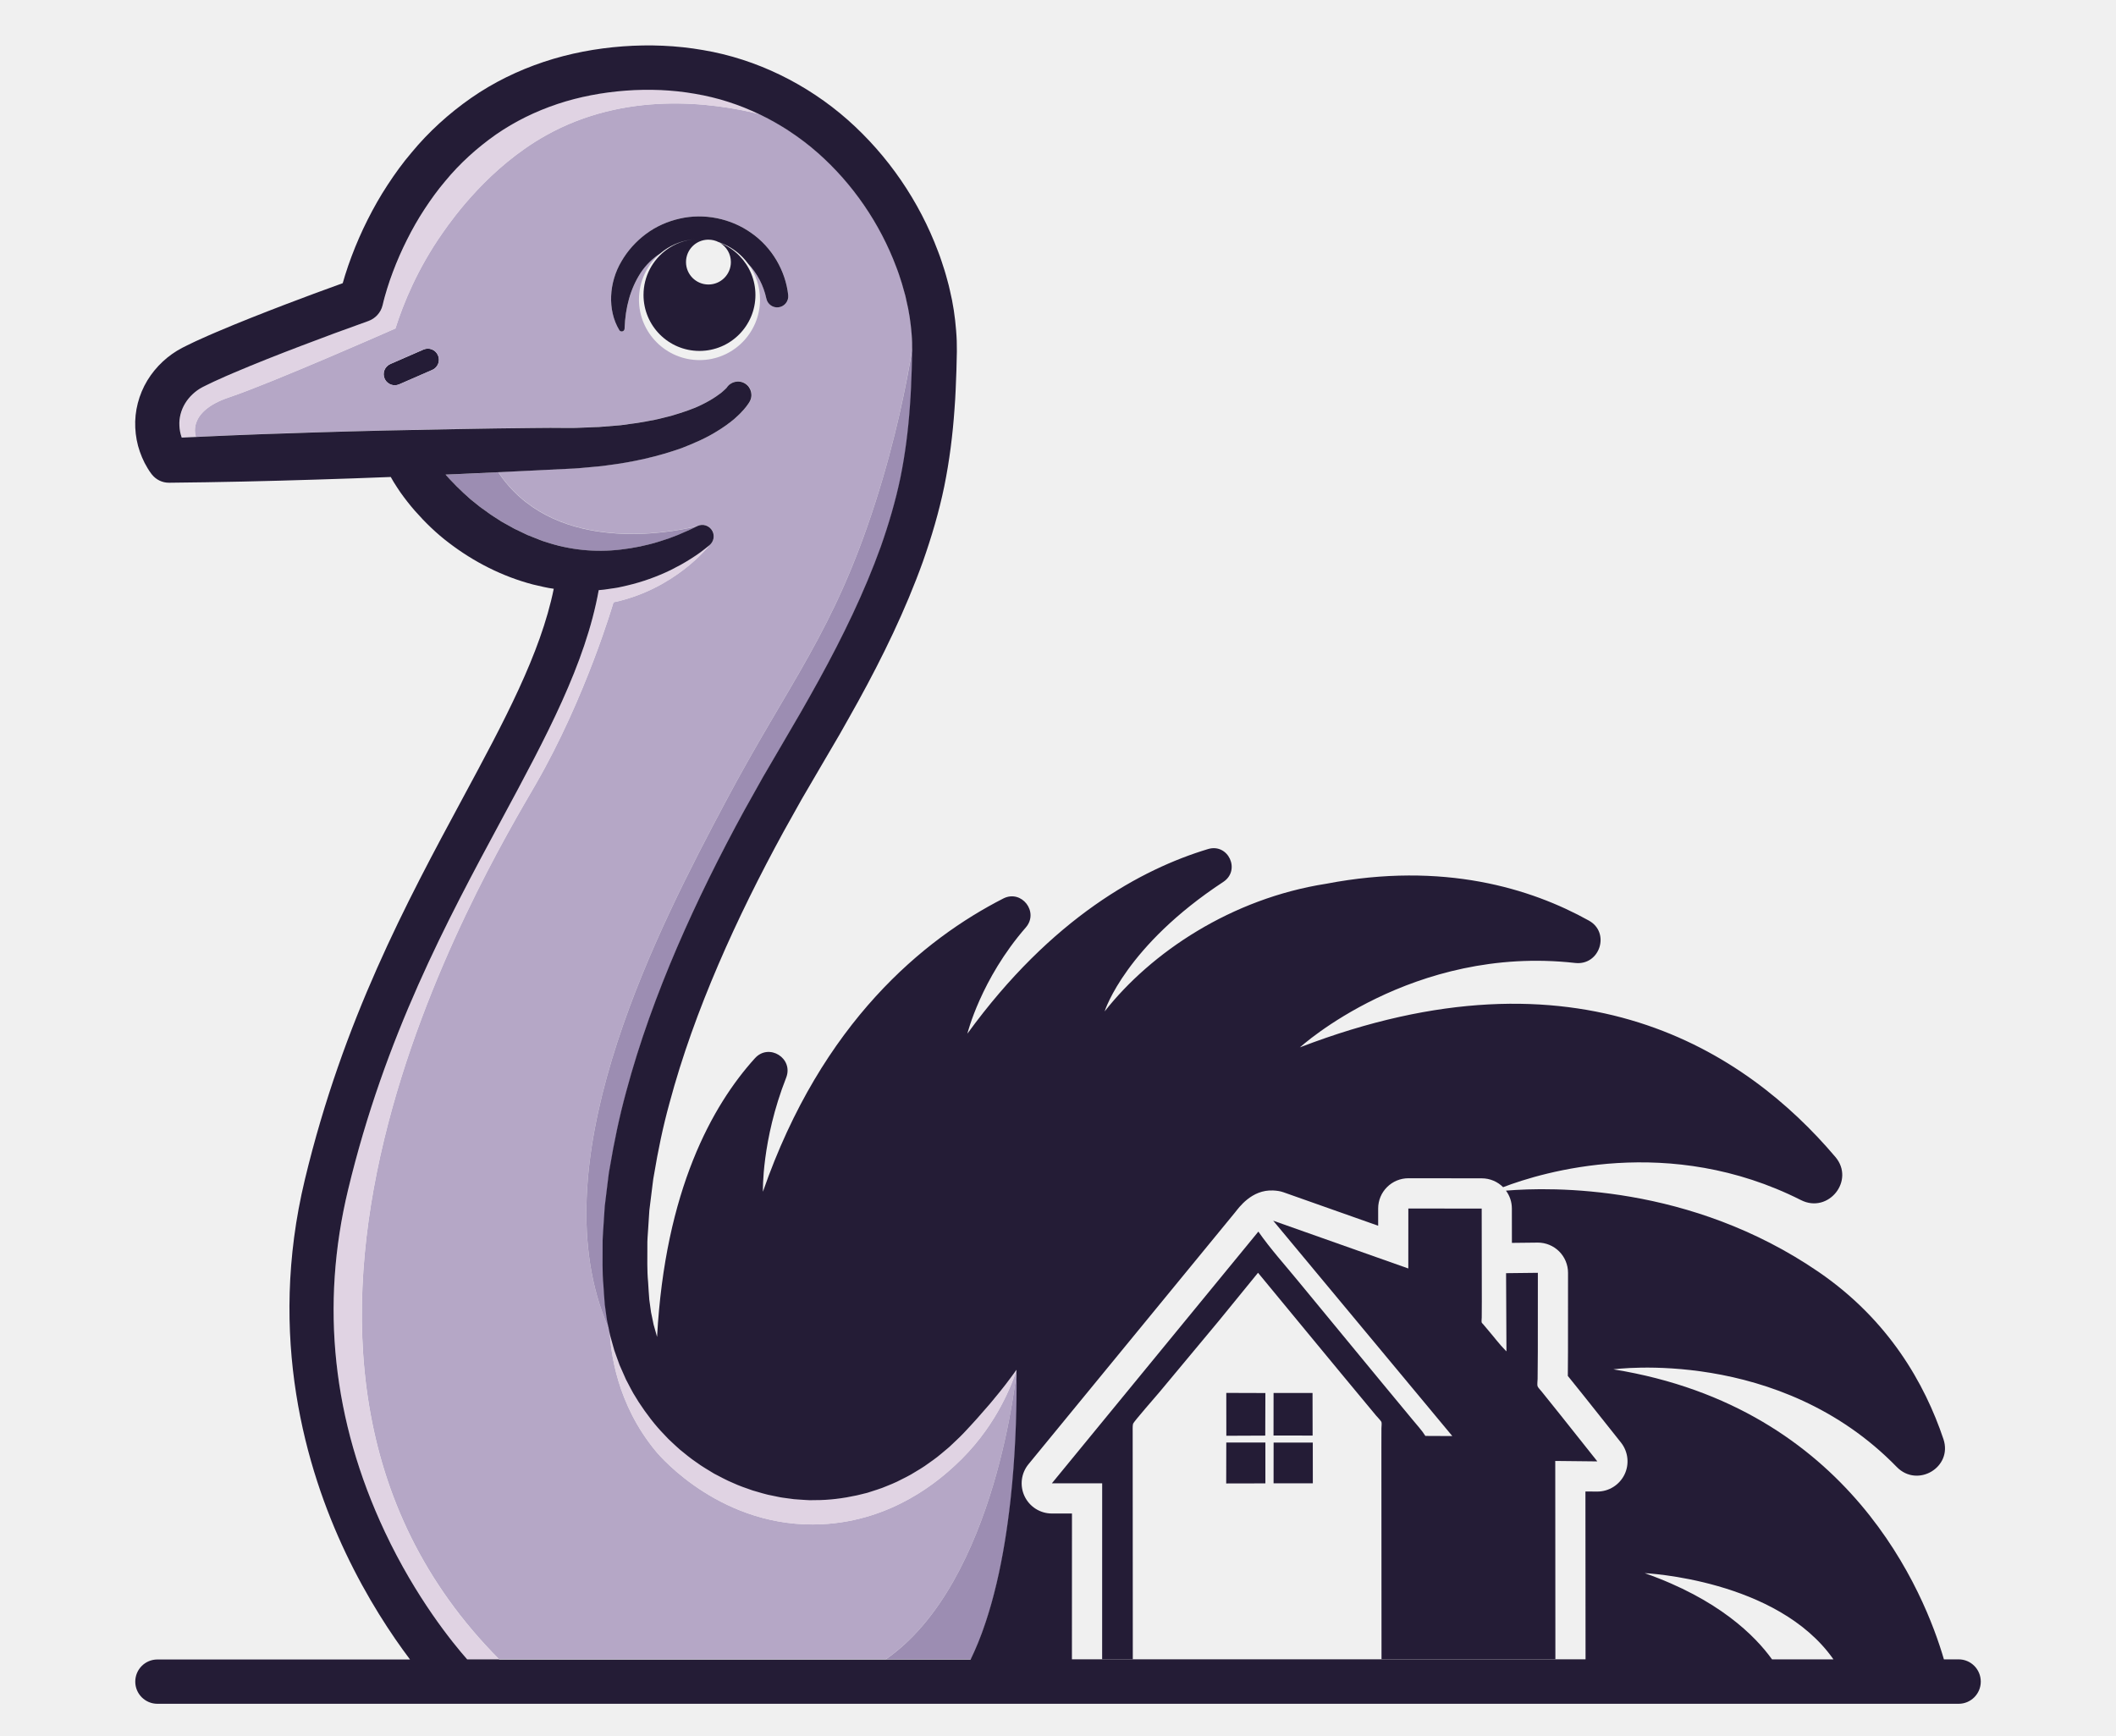
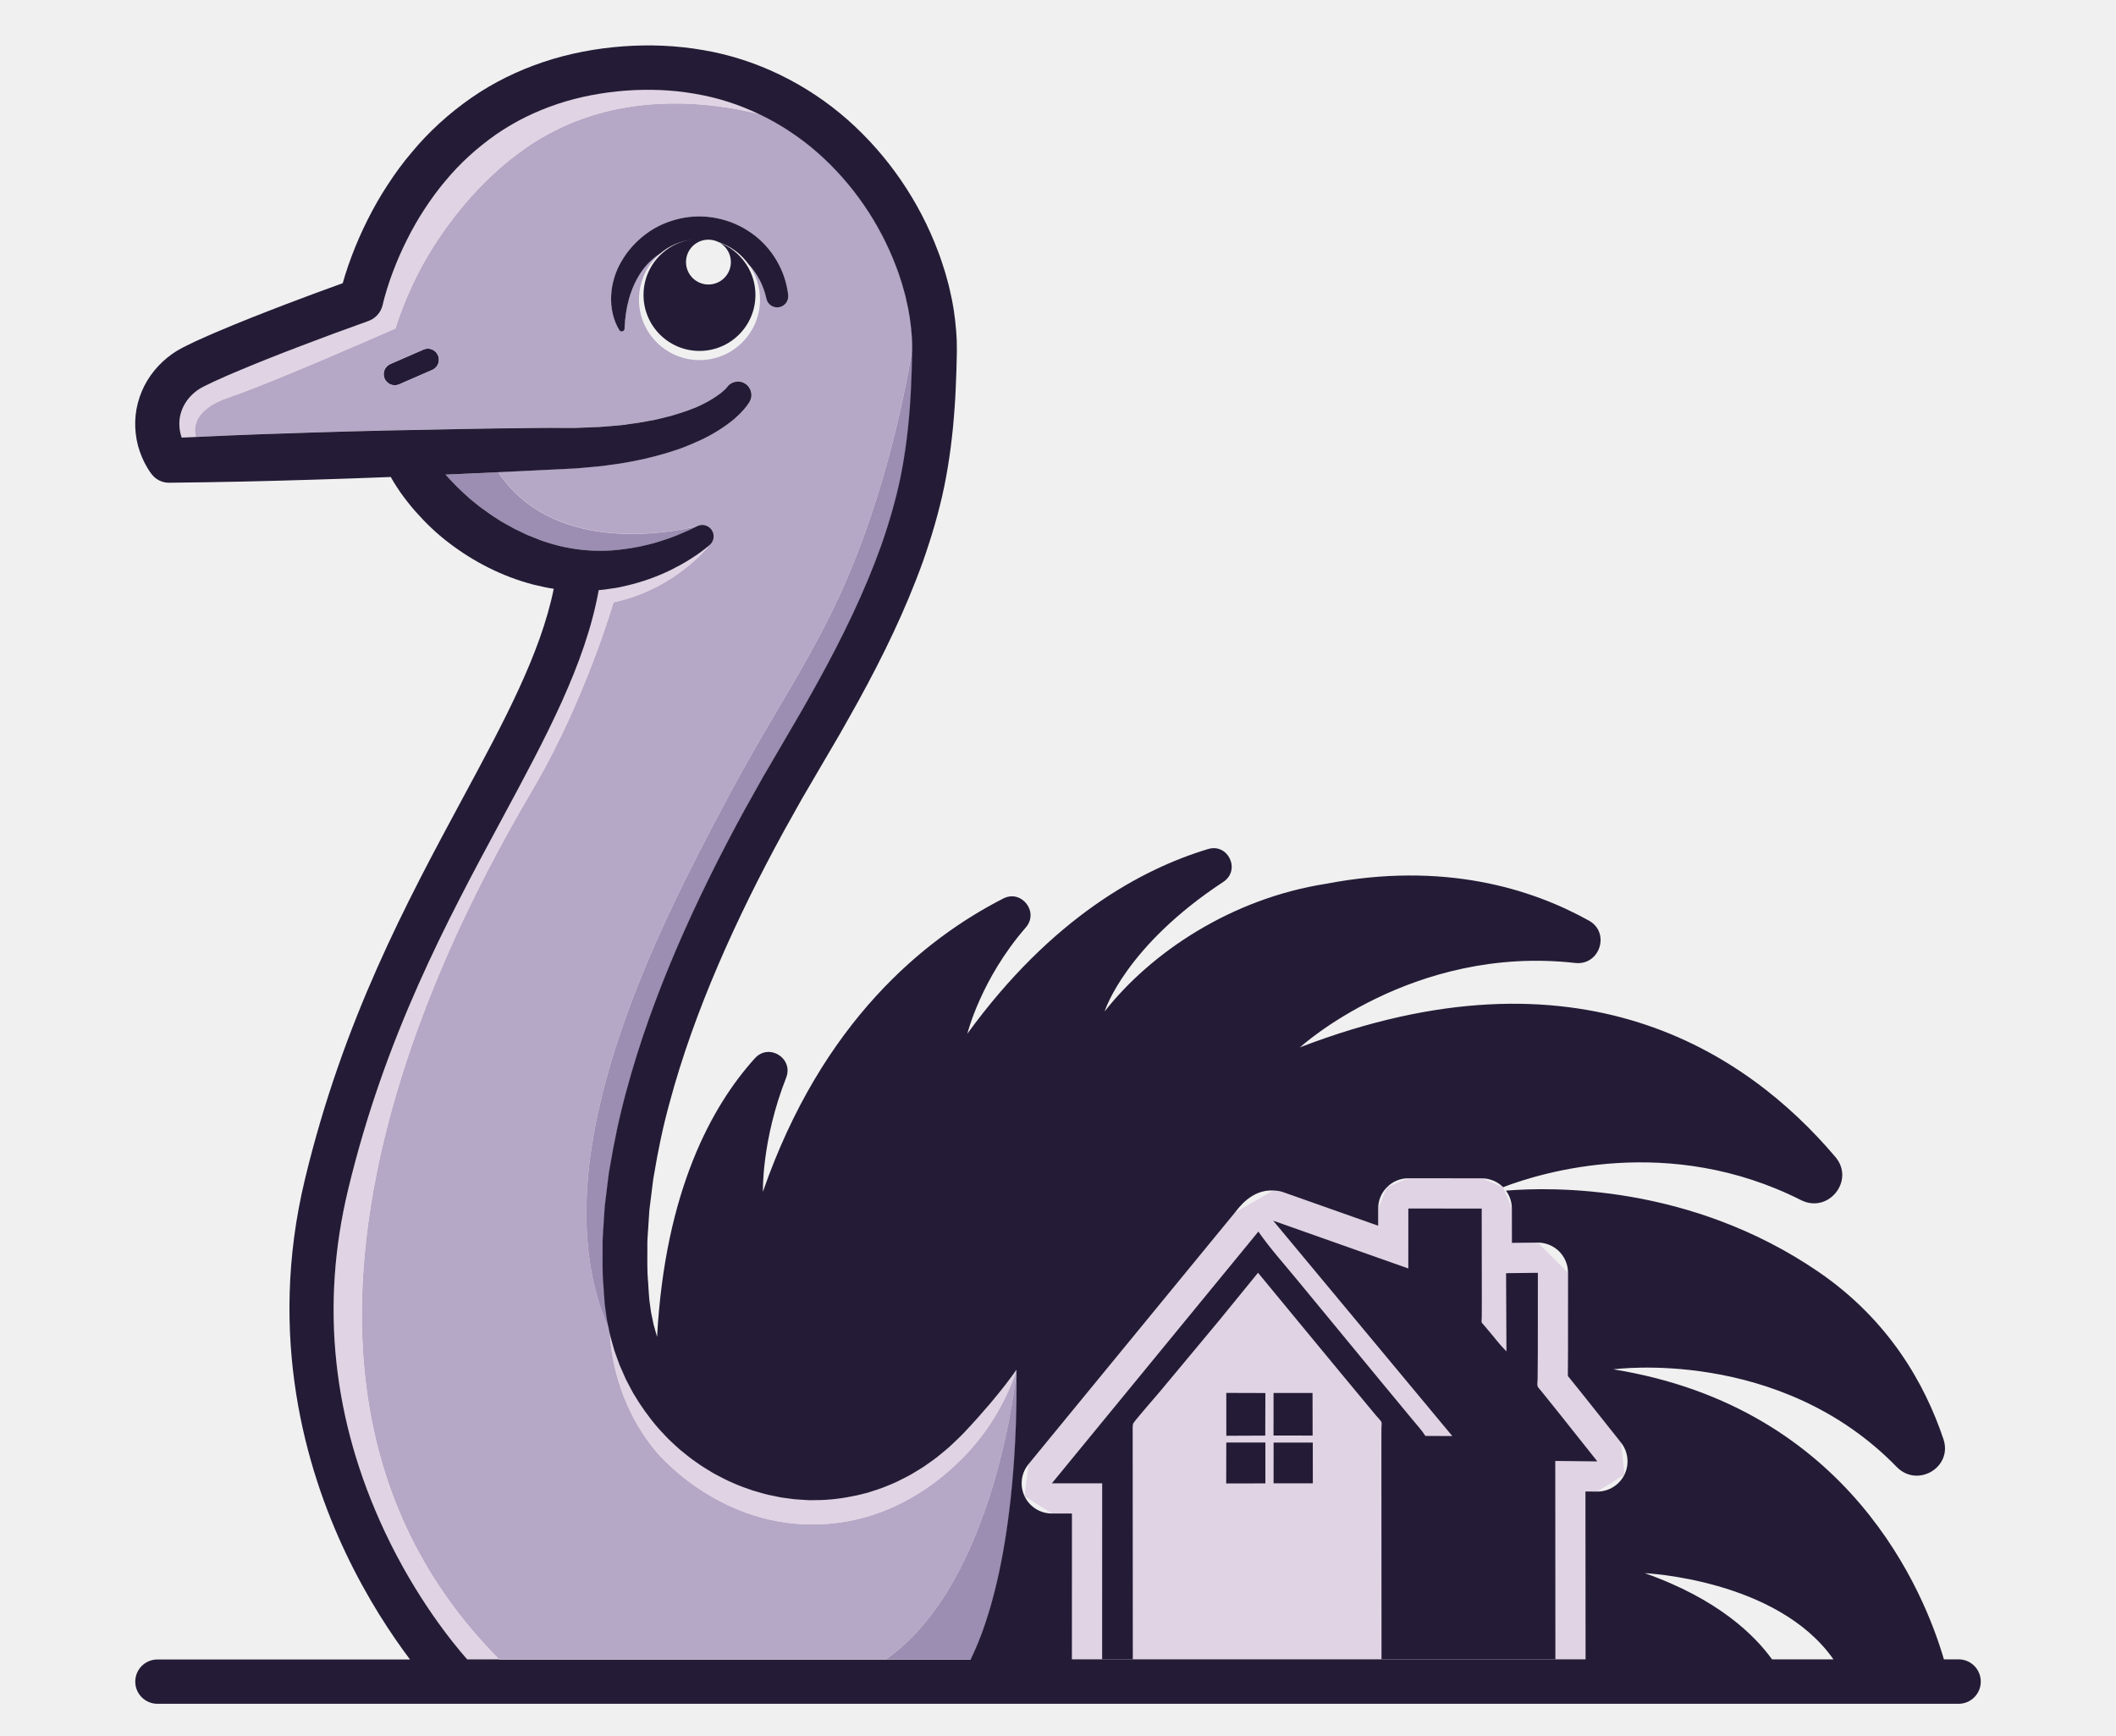
<svg xmlns="http://www.w3.org/2000/svg" version="1.1" id="Layer_1" x="0px" y="0px" viewBox="0 0 512 420" style="enable-background:new 0 0 512 420;" xml:space="preserve">
  <style type="text/css">
	.st0{fill:#FFFFFF;}
	.st1{fill:#241C36;}
	.st2{fill:#B5A7C6;}
	.st3{fill:#9C8DB2;}
	.st4{fill:#E0D3E3;}
	.st5{fill:#8B7DA0;}
	.st6{opacity:0.5;fill:#E0D3E3;}
</style>
  <g>
    <path class="st1" d="M102.45,84.59l-8,3.49c-1.36,0.6-1.98,2.18-1.39,3.53c0.44,1.01,1.43,1.61,2.46,1.61   c0.36,0,0.72-0.07,1.07-0.22l8-3.49c1.36-0.59,1.98-2.17,1.39-3.53C105.39,84.61,103.81,83.99,102.45,84.59z" />
    <path class="st2" d="M246.03,331.37c-1.69,5.03-5.7,14.68-14.96,23.21c-3.62,3.33-14.84,13.36-32.16,14.22   c-24.02,1.19-39.08-16.28-40.13-17.55c-9.63-11.56-11-24.31-11.26-29.1l-0.07-0.33c-0.62-1.37-1.21-2.84-1.75-4.37   c-14.01-39.56,13.81-93.25,29.74-123.24c15.7-29.54,26.17-40.97,36.34-72.59c4.97-15.49,7.56-28.68,8.97-37.4l-0.02-1.42   c0-0.67-0.08-1.36-0.11-2.04c-0.22-2.72-0.61-5.46-1.28-8.17l-0.22-1.02l-0.28-1c-0.19-0.67-0.36-1.35-0.57-2.02   c-0.44-1.33-0.84-2.67-1.36-3.98c-3.94-10.53-10.52-20.15-18.91-27.56c-0.55-0.48-1.11-0.95-1.67-1.42   c-0.17-0.14-0.34-0.27-0.51-0.41c-0.41-0.33-0.82-0.65-1.23-0.97c-0.16-0.13-0.33-0.25-0.5-0.37c-0.44-0.33-0.88-0.65-1.33-0.97   c-0.13-0.09-0.26-0.18-0.39-0.27c-0.51-0.35-1.02-0.7-1.53-1.03c-0.03-0.02-0.06-0.04-0.08-0.06v-0.01   c-0.22-0.14-0.45-0.28-0.68-0.42c-0.23-0.15-0.46-0.29-0.7-0.44c-0.36-0.22-0.72-0.43-1.08-0.64c-0.22-0.13-0.44-0.26-0.66-0.39   c-0.4-0.23-0.81-0.45-1.22-0.67c-0.18-0.1-0.36-0.2-0.55-0.3c-0.49-0.26-0.99-0.51-1.5-0.76c-0.1-0.05-0.2-0.1-0.3-0.15   c-0.07-0.03-0.14-0.07-0.21-0.1c-0.01,0-0.02,0-0.02,0c-11.73-2.92-32.6-5.61-51.77,5.14c-13.63,7.65-22.32,19.79-24.94,23.53   c-6.18,8.82-9.56,17.23-11.45,23.17c0,0-29.89,13.2-40.28,16.68c-10.38,3.49-8.01,9.46-8.01,9.46v0.01   c-1.13,0.05-2.26,0.1-3.39,0.16c0.02,0.03,0.03,0.05,0.04,0.08c1.75-0.08,3.51-0.17,5.26-0.25c4.22-0.2,8.44-0.37,12.66-0.53   c0.63-0.02,1.26-0.05,1.89-0.07c4.04-0.15,8.08-0.29,12.12-0.4c11.74-0.37,23.49-0.62,35.24-0.83c5.87-0.12,11.74-0.16,17.62-0.25   c2.96-0.05,5.82-0.02,8.7-0.01c1.45,0.03,2.84-0.05,4.26-0.11l2.12-0.09l1.06-0.03l1.05-0.09l4.21-0.34l4.15-0.57   c1.38-0.2,2.72-0.5,4.09-0.74c1.36-0.27,2.67-0.65,4.01-0.97c2.59-0.79,5.22-1.59,7.55-2.78c1.18-0.58,2.3-1.23,3.34-1.93   c0.26-0.17,0.5-0.36,0.75-0.54c0.25-0.18,0.49-0.36,0.71-0.55c0.22-0.19,0.45-0.38,0.62-0.56c0.09-0.09,0.21-0.2,0.27-0.26   c0.06-0.06,0.18-0.21,0.13-0.11c0.93-1.53,2.93-2.02,4.46-1.09c1.53,0.93,2.02,2.93,1.09,4.46c-0.25,0.41-0.35,0.54-0.52,0.77   c-0.15,0.24-0.29,0.39-0.44,0.58c-0.29,0.38-0.6,0.71-0.9,1.02c-0.3,0.34-0.61,0.64-0.92,0.93c-0.31,0.29-0.63,0.6-0.95,0.87   c-1.3,1.07-2.64,2.02-4.03,2.87c-2.77,1.74-5.68,2.96-8.61,4.12c-5.91,2.11-11.98,3.43-18.03,4.18c-1.52,0.25-3.03,0.32-4.54,0.48   c-1.52,0.14-3.04,0.3-4.53,0.34l-8.9,0.44c-2.82,0.13-5.63,0.28-8.45,0.41c1.24,1.87,2.55,3.41,3.8,4.67   c15.2,15.31,41.11,9.18,44.31,8.38c1.36-0.7,3.03-0.16,3.72,1.2c0.6,1.17,0.28,2.57-0.69,3.38c0,0,0,0-0.01,0.01   c-0.25,0.32-8.42,10.71-23.26,13.86c0,0-6.64,22.99-18.91,44.19c-12.18,21.05-82.51,137.4-8.77,211.55h93.58   C241.24,382.85,246.03,331.37,246.03,331.37z M104.59,89.5l-8,3.49c-0.35,0.15-0.71,0.22-1.07,0.22c-1.03,0-2.02-0.6-2.46-1.61   c-0.59-1.36,0.03-2.94,1.39-3.53l8-3.49c1.36-0.6,2.94,0.02,3.53,1.39C106.57,87.33,105.95,88.91,104.59,89.5z M169.26,87.13   c-8.09,0-14.65-6.56-14.65-14.65c0-4.49,2.02-8.5,5.2-11.19c-1.89,1.24-3.55,2.85-4.81,4.77c-2.43,3.78-3.69,8.23-3.86,13.45v0.02   c-0.02,0.38-0.34,0.68-0.72,0.67c-0.24-0.01-0.45-0.15-0.57-0.34c-2.92-4.86-2.51-11.55,0.54-16.64c1.49-2.57,3.53-4.84,5.93-6.62   c2.4-1.8,5.23-3.05,8.17-3.71c5.89-1.36,12.36-0.04,17.29,3.47c4.98,3.45,8.31,9.11,8.95,15.04c0.16,1.47-0.9,2.8-2.38,2.96   c-1.37,0.15-2.62-0.77-2.9-2.09l-0.02-0.07c-0.68-3.16-2.22-6.07-4.39-8.38c1.79,2.43,2.86,5.41,2.86,8.66   C183.9,80.57,177.35,87.13,169.26,87.13z" />
    <path class="st1" d="M168.15,57.88c-2.54,0.2-4.89,1.11-6.83,2.52c-3.4,2.46-5.61,6.46-5.61,10.97c0,7.48,6.06,13.54,13.54,13.54   s13.54-6.06,13.54-13.54c0-3.68-1.47-7.01-3.85-9.45c-0.01-0.01-0.02-0.01-0.02-0.02c-1.31-1.35-2.9-2.42-4.68-3.13c0,0,0,0-0.01,0   c1.57,0.95,2.62,2.67,2.62,4.64c0,3-2.43,5.43-5.43,5.43c-3,0-5.43-2.43-5.43-5.43c0-2.97,2.38-5.38,5.34-5.42c0,0,0,0,0,0   c-0.68-0.11-1.37-0.16-2.08-0.16c0.73,0,1.43,0.06,2.13,0.16c0.01,0,0.03,0,0.04,0c0.88,0,1.71,0.21,2.44,0.58   c0.26,0.09,0.53,0.18,0.78,0.29c1.92,0.76,3.65,1.92,5.06,3.38c0,0.01,0.01,0.01,0.02,0.02c0.47,0.48,0.9,1.01,1.31,1.56   c2.17,2.3,3.71,5.22,4.39,8.38l0.02,0.07c0.28,1.32,1.53,2.24,2.9,2.09c1.48-0.16,2.54-1.49,2.38-2.96   c-0.64-5.92-3.97-11.59-8.95-15.04c-4.93-3.51-11.4-4.83-17.29-3.47c-2.94,0.66-5.77,1.91-8.17,3.71   c-2.41,1.79-4.44,4.05-5.93,6.62c-3.04,5.09-3.46,11.78-0.54,16.64c0.11,0.19,0.33,0.33,0.57,0.34c0.38,0.02,0.71-0.28,0.72-0.67   v-0.02c0.18-5.22,1.43-9.67,3.86-13.45c1.26-1.92,2.92-3.53,4.81-4.77c0.28-0.24,0.57-0.47,0.86-0.68   C162.8,59.07,165.37,58.09,168.15,57.88z" />
    <path class="st3" d="M211.79,121.62c-10.17,31.63-20.64,43.05-36.34,72.59c-15.93,29.99-43.75,83.68-29.74,123.24   c0.54,1.53,1.13,3,1.75,4.37c0,0,0,0,0,0.01c0,0,0,0.01,0.01,0.01l-0.27-1.27l-0.25-1.23c-0.08-0.41-0.12-0.83-0.18-1.24   l-0.34-2.48c-0.15-1.62-0.23-3.2-0.34-4.79c-0.3-3.19-0.18-6.36-0.19-9.53c-0.04-1.59,0.12-3.16,0.21-4.74l0.31-4.74l0.57-4.68   l0.29-2.34l0.15-1.17l0.21-1.16c1.03-6.18,2.31-12.31,3.95-18.32c3.22-12.03,7.48-23.69,12.35-35.02   c4.87-11.33,10.36-22.35,16.25-33.11l4.49-8.02l4.64-7.94l4.54-7.78c1.51-2.6,2.94-5.23,4.4-7.83   c5.76-10.48,10.97-21.19,14.94-32.21c1.94-5.51,3.59-11.09,4.77-16.77c1.15-5.68,1.88-11.45,2.29-17.31   c0.23-2.93,0.33-5.89,0.44-8.87l0.1-4.47l-0.01-0.61C219.35,92.94,216.76,106.13,211.79,121.62z" />
    <path class="st4" d="M47.4,105.63L47.4,105.63c0-0.01-2.38-5.98,8.01-9.47c10.39-3.49,40.28-16.68,40.28-16.68   c1.89-5.94,5.26-14.35,11.45-23.17c2.62-3.74,11.3-15.88,24.94-23.53c19.17-10.75,40.04-8.06,51.77-5.14   c-0.03-0.01-0.05-0.02-0.08-0.04c-0.58-0.28-1.17-0.55-1.76-0.81c-0.1-0.04-0.19-0.08-0.29-0.12c-0.53-0.23-1.06-0.45-1.59-0.67   c-0.14-0.06-0.29-0.11-0.44-0.17c-0.49-0.19-0.98-0.38-1.48-0.56c-0.18-0.06-0.35-0.12-0.53-0.18c-0.47-0.16-0.94-0.33-1.42-0.48   c-0.19-0.06-0.39-0.12-0.58-0.18c-0.46-0.14-0.92-0.29-1.39-0.42c-0.2-0.06-0.41-0.11-0.62-0.16c-0.46-0.12-0.92-0.25-1.38-0.36   c-0.22-0.05-0.45-0.1-0.67-0.15c-0.45-0.1-0.89-0.21-1.34-0.3c-0.67-0.14-1.35-0.27-2.03-0.38c-5.5-0.97-11.16-1.19-16.8-0.77   c-5.65,0.42-11.21,1.46-16.5,3.23c-5.29,1.77-10.32,4.21-14.89,7.39c-4.54,3.19-8.72,6.95-12.29,11.29   c-1.82,2.14-3.47,4.43-5.02,6.8c-1.55,2.36-2.95,4.83-4.22,7.37c-1.28,2.54-2.42,5.14-3.42,7.8c-0.51,1.33-0.96,2.67-1.38,4.01   c-0.21,0.67-0.41,1.34-0.59,2.01l-0.26,0.98l-0.21,0.87l-0.04,0.16c-0.43,1.83-1.79,3.23-3.43,3.83   c-5.46,1.95-10.94,3.98-16.38,6.05c-5.43,2.08-10.85,4.2-16.13,6.45c-1.32,0.57-2.64,1.13-3.91,1.72c-0.65,0.29-1.3,0.58-1.91,0.89   l-0.93,0.45c-0.3,0.15-0.67,0.31-0.85,0.42c-1.77,0.92-3.26,2.33-4.25,3.96c-0.98,1.63-1.48,3.49-1.38,5.38   c0.04,0.93,0.21,1.88,0.53,2.79c0.01,0.01,0.01,0.02,0.01,0.03C45.14,105.72,46.27,105.67,47.4,105.63z" />
    <path class="st3" d="M124.36,118.94c-1.25-1.26-2.56-2.8-3.8-4.67c-3.04,0.15-6.08,0.3-9.13,0.42c-1.2,0.05-2.4,0.11-3.59,0.15   c0.33,0.38,0.67,0.77,1.03,1.13c1.04,1.15,2.15,2.24,3.3,3.3c0.59,0.51,1.16,1.04,1.73,1.56l1.82,1.46   c0.58,0.51,1.25,0.91,1.87,1.38c0.62,0.47,1.25,0.93,1.91,1.33l1.96,1.26l2.04,1.13l1.02,0.57l1.05,0.5l2.11,1.01   c0.72,0.3,1.45,0.57,2.18,0.86c0.73,0.28,1.46,0.61,2.18,0.8c5.74,1.92,11.93,2.61,18.19,1.85c3.12-0.37,6.26-1,9.33-1.95   l2.31-0.75c0.74-0.3,1.52-0.56,2.27-0.87c0.75-0.31,1.49-0.62,2.23-0.97c0.72-0.31,1.49-0.7,2.09-1l0.24-0.12   C165.47,128.12,139.55,134.25,124.36,118.94z" />
    <path class="st4" d="M129.53,189.94c12.26-21.2,18.91-44.19,18.91-44.19c14.84-3.14,23.01-13.53,23.26-13.86   c-0.08,0.06-0.15,0.12-0.23,0.19c-0.71,0.59-1.34,1.08-2.04,1.59c-0.75,0.54-1.52,1.05-2.3,1.55c-0.77,0.51-1.58,0.94-2.38,1.42   c-0.81,0.44-1.64,0.86-2.46,1.29c-3.33,1.61-6.87,2.88-10.54,3.74c-0.92,0.19-1.83,0.45-2.77,0.59c-0.93,0.15-1.88,0.28-2.82,0.41   c-0.43,0.06-0.86,0.1-1.29,0.12c-3.22,17.87-12.67,35.41-23.5,55.52c-13.22,24.54-28.2,52.35-37.15,89.58   c-6.74,28.02-3.74,55.87,8.91,82.77c7.54,16.03,16.46,26.93,19.91,30.84h7.72C47.02,327.35,117.35,211,129.53,189.94z" />
    <path class="st3" d="M235.86,399.49c0.1-0.22,0.19-0.45,0.29-0.67c0.2-0.47,0.4-0.93,0.6-1.41c0.11-0.27,0.21-0.54,0.32-0.81   c0.17-0.44,0.34-0.88,0.51-1.32c0.11-0.29,0.21-0.59,0.32-0.88c0.16-0.44,0.31-0.87,0.46-1.32c0.1-0.3,0.2-0.61,0.31-0.91   c0.15-0.45,0.29-0.9,0.43-1.35c0.09-0.3,0.19-0.61,0.28-0.91c0.14-0.47,0.28-0.94,0.42-1.41c0.08-0.29,0.17-0.59,0.25-0.88   c0.14-0.5,0.28-1.01,0.41-1.52c0.07-0.27,0.14-0.54,0.21-0.81c0.15-0.58,0.29-1.16,0.43-1.74c0.05-0.2,0.1-0.4,0.15-0.61   c0.38-1.61,0.73-3.23,1.05-4.86c0.01-0.07,0.03-0.14,0.04-0.21c0.15-0.74,0.29-1.48,0.42-2.22c0.03-0.17,0.06-0.35,0.09-0.52   c0.11-0.64,0.23-1.28,0.33-1.92c0.03-0.21,0.07-0.41,0.1-0.62c0.1-0.62,0.2-1.23,0.29-1.85c0.03-0.2,0.06-0.41,0.09-0.61   c0.09-0.63,0.18-1.25,0.27-1.88c0.03-0.18,0.05-0.37,0.07-0.55c0.09-0.66,0.17-1.32,0.26-1.98c0.02-0.14,0.04-0.28,0.05-0.42   c0.09-0.73,0.17-1.47,0.26-2.19c0.01-0.06,0.01-0.12,0.02-0.17c1.17-10.58,1.45-20.42,1.47-27.2c0-0.39,0-0.75,0-1.12   c0-0.65-0.01-1.27-0.01-1.85c0-0.49-0.01-0.96-0.02-1.4c0,0-4.78,51.48-31.69,70.13h20.59   C235.25,400.84,235.56,400.17,235.86,399.49z" />
    <path class="st4" d="M158.78,351.26c1.05,1.26,16.11,18.74,40.13,17.55c17.32-0.86,28.53-10.89,32.16-14.22   c9.26-8.53,13.27-18.19,14.96-23.21c-0.16,0.25-0.34,0.49-0.51,0.73c-0.28,0.39-0.57,0.78-0.87,1.17   c-0.01,0.02-0.02,0.03-0.03,0.04c-0.77,1.03-1.55,2.04-2.34,3.04c-0.1,0.13-0.2,0.25-0.3,0.38c-0.77,0.96-1.55,1.91-2.34,2.84   c-2.04,2.4-4.11,4.71-6.28,7c-1.12,1.2-2.39,2.32-3.59,3.48l-1.93,1.62c-0.65,0.53-1.29,1.07-1.99,1.55l-2.06,1.46   c-0.69,0.49-1.44,0.89-2.16,1.34c-1.43,0.91-2.97,1.63-4.49,2.41c-0.76,0.38-1.56,0.67-2.34,1c-0.79,0.33-1.58,0.66-2.4,0.9   l-2.44,0.79l-2.49,0.61c-3.34,0.74-6.76,1.19-10.18,1.16l-1.28,0.02l-1.28-0.07c-0.85-0.06-1.71-0.08-2.55-0.18l-2.54-0.34   c-0.85-0.09-1.68-0.31-2.51-0.48c-0.84-0.16-1.67-0.34-2.48-0.58c-0.82-0.23-1.65-0.45-2.45-0.71c-1.6-0.57-3.22-1.1-4.76-1.82   c-1.57-0.64-3.05-1.47-4.56-2.25c-1.44-0.89-2.92-1.72-4.28-2.73c-1.41-0.94-2.71-2.03-4.02-3.1c-0.64-0.55-1.25-1.14-1.88-1.72   l-0.92-0.87l-0.87-0.92c-2.37-2.41-4.41-5.13-6.26-7.95l-1.33-2.16c-0.42-0.73-0.8-1.49-1.19-2.23l-0.59-1.12   c-0.18-0.38-0.34-0.77-0.51-1.16l-1.02-2.31l-0.86-2.38l-0.42-1.19l-0.34-1.21l-0.68-2.43l-0.18-0.87   C147.78,326.95,149.15,339.7,158.78,351.26z" />
+     <polygon class="st4" points="259.37,401.49 259.38,366.21 254.52,366.21 247.91,362.03 248.87,354.27 298.83,293.37 308.08,288.05 310.52,288.47 333.47,296.58 333.47,292.40 335.62,287.23 340.79,285.09 358.54,285.11 363.70,287.25 365.82,292.42 365.83,300.73 372.10,300.66 379.41,307.97 379.40,327.06 379.36,332.92 383.29,337.81 392.22,349.04 393.07,356.79 386.50,360.90 383.62,360.88 383.65,401.49" />
    <path class="st1" d="M386.5,353.6l-8.9-11.2l-4.56-5.68c-0.24-0.31-0.89-0.97-1-1.3c-0.13-0.39,0.01-1.36,0.01-1.79l0.05-6.57   l0.01-19.09l-7.69,0.09l0.09,18.92l-0.24-0.24c-1.48-1.49-2.76-3.23-4.13-4.82l-1.19-1.41c-0.1-0.13-0.38-0.38-0.43-0.52   c-0.08-0.23,0.01-0.93,0.01-1.21l0.02-3.96l-0.03-22.39l-17.75-0.02l-0.01,14.51l-32.69-11.56l43.34,52.11l-6.52-0.03   c-0.85-1.38-2.08-2.67-3.11-3.94l-7.28-8.79l-20.21-24.52c-3.28-4.02-6.85-7.94-9.81-12.19l-49.96,60.9h12.17l-0.01,42.59h7.42   l-0.03-54.7c0.03-0.68-0.07-1.65,0.09-2.29c0.11-0.46,5.72-6.85,6.43-7.71l14.36-17.24l9.45-11.59l11.97,14.51l8.16,9.88   l8.44,10.17c0.27,0.33,1.19,1.24,1.3,1.58c0.1,0.34-0.01,1.11-0.01,1.48l-0.01,4.63l0.03,51.26h42.07l-0.03-47.98L386.5,353.6z" />
    <polygon class="st1" points="296.72,349.04 296.7,358.94 306.18,358.92 306.18,349.04  " />
    <polygon class="st1" points="308.17,349.05 308.16,358.91 317.66,358.91 317.65,349.05  " />
    <polygon class="st1" points="306.15,347.36 306.18,337.06 296.72,337.03 296.73,347.4  " />
    <polygon class="st1" points="317.59,337.05 308.16,337.05 308.15,347.34 317.61,347.35  " />
    <path class="st1" d="M473.92,401.5h-3.56c-4.56-15.68-22.55-60.91-79.97-70.17c0,0,40.16-5.56,68.56,23.62   c5.01,5.14,13.57,0.08,11.3-6.73c-4.53-13.49-13.3-28.89-30.22-40.47c-31.06-21.27-64.64-20.58-75.64-19.66   c0.9,1.21,1.43,2.7,1.43,4.33l0.01,8.31c0,0,6.24-0.07,6.27-0.07c1.92,0,3.77,0.76,5.14,2.11c1.39,1.37,2.17,3.25,2.17,5.2   l-0.01,19.09l-0.04,5.86l3.93,4.89l8.93,11.23c1.75,2.21,2.08,5.22,0.85,7.75c-1.23,2.51-3.78,4.11-6.57,4.11   c-0.02,0-2.88-0.02-2.88-0.02l0.03,40.61h-7.31h-42.07h-60.17h-7.42h-7.31l0.01-35.28h-4.86c-2.83,0-5.4-1.63-6.61-4.18   c-1.21-2.56-0.84-5.58,0.96-7.76l49.96-60.9c0.88-1.08,3.98-5.59,9.25-5.32c0.81,0.04,1.64,0.14,2.44,0.42l22.95,8.11l0-4.18   c0-1.94,0.77-3.8,2.15-5.17c1.37-1.37,3.23-2.14,5.17-2.14c0,0,17.75,0.02,17.75,0.02c2.01,0,3.84,0.82,5.16,2.14   c9.5-3.63,40.19-12.97,72.08,3.13c6.64,3.35,13.13-4.76,8.32-10.44c-21.53-25.42-62.13-52.5-129.56-26.52   c0,0,27.19-24.85,66.6-20.42c5.97,0.67,8.56-7.34,3.32-10.25c-14.02-7.8-35.21-14.35-63.54-8.92c-22.98,3.58-42.39,16.6-53.64,30.9   c0.15-0.48,5.2-15.88,28.71-31.34c4.29-2.82,1.21-9.43-3.69-7.95c-16.05,4.84-37.81,16.59-58.23,44.67c0,0,3.24-13.18,14.14-25.7   c3.26-3.75-1.03-9.26-5.44-7.01c-19.1,9.75-43.9,29.85-58.17,70.95c0,0-0.36-12.37,5.62-27.58c1.85-4.71-4.17-8.47-7.56-4.71   c-10.29,11.37-21.73,31.86-23.67,67.41l-0.02-0.05l-0.27-0.97l-0.55-1.95l-0.41-1.99l-0.21-0.99c-0.06-0.34-0.09-0.67-0.14-1.01   l-0.28-2.02c-0.13-1.39-0.19-2.86-0.29-4.28c-0.28-2.86-0.17-5.76-0.18-8.65c-0.04-1.44,0.11-2.89,0.2-4.34l0.28-4.35l0.54-4.35   l0.27-2.17l0.14-1.09l0.19-1.08c0.96-5.78,2.15-11.54,3.72-17.23c3.05-11.4,7.13-22.59,11.83-33.54   c4.71-10.96,10.05-21.68,15.79-32.19l4.39-7.85l4.54-7.77l4.64-7.92c1.53-2.65,3-5.36,4.51-8.03   c5.92-10.77,11.37-21.93,15.63-33.76c2.08-5.92,3.89-11.99,5.17-18.2c1.26-6.21,2.05-12.5,2.48-18.73c0.25-3.12,0.34-6.21,0.46-9.3   l0.11-4.63l-0.03-2.52c-0.01-0.84-0.1-1.67-0.15-2.51c-0.26-3.33-0.74-6.61-1.52-9.79l-0.28-1.2l-0.32-1.19   c-0.22-0.78-0.42-1.58-0.67-2.36c-0.51-1.55-0.98-3.11-1.58-4.62c-4.57-12.18-12.09-23.19-21.87-31.85   c-9.79-8.63-22.04-14.7-34.97-16.87c-6.45-1.13-13.01-1.38-19.46-0.9c-6.44,0.48-12.88,1.68-19.1,3.75   c-6.21,2.07-12.19,4.98-17.59,8.74c-5.39,3.76-10.29,8.21-14.43,13.23c-2.12,2.48-4.02,5.12-5.79,7.83   c-1.78,2.71-3.37,5.52-4.82,8.4c-1.45,2.88-2.74,5.83-3.88,8.86c-0.57,1.5-1.09,3.03-1.58,4.59c-0.2,0.62-0.38,1.26-0.56,1.9   c-4.67,1.68-9.29,3.39-13.92,5.16c-5.52,2.12-11.02,4.27-16.53,6.62c-1.37,0.59-2.75,1.18-4.14,1.82   c-0.69,0.31-1.38,0.62-2.08,0.97l-1.05,0.51c-0.36,0.18-0.65,0.31-1.12,0.56c-3.43,1.79-6.38,4.52-8.44,7.9   c-2.05,3.39-3.12,7.43-2.92,11.41c0.09,2,0.46,3.97,1.11,5.82c0.32,0.93,0.71,1.83,1.15,2.71c0.23,0.44,0.47,0.87,0.74,1.31   l0.42,0.67c0.18,0.25,0.27,0.41,0.59,0.82h0.01c0.97,1.23,2.48,2.02,4.16,2h0.18c11.73-0.11,23.45-0.38,35.17-0.75   c6.1-0.18,12.19-0.4,18.29-0.64c0.24,0.43,0.47,0.84,0.71,1.23c0.51,0.84,1.05,1.62,1.58,2.43c1.11,1.56,2.28,3.07,3.53,4.5   c2.51,2.85,5.24,5.51,8.28,7.8c6.04,4.62,12.94,8.12,20.29,10.05c1.69,0.38,3.34,0.82,5.05,1.04c-3.2,15.74-12.02,32.1-22.09,50.78   c-13.53,25.11-28.86,53.57-38.13,92.16c-9.17,38.12,0.28,70.11,9.82,90.24c5.28,11.14,11.11,19.91,15.62,25.89H38.09   c-2.97,0-5.36,2.4-5.36,5.36c0,2.96,2.4,5.36,5.36,5.36h228.58h109.67h97.58c2.96,0,5.36-2.41,5.36-5.36   C479.28,403.9,476.88,401.5,473.92,401.5z M120.76,401.5h-7.72c-3.45-3.91-12.37-14.81-19.91-30.84   c-12.65-26.9-15.65-54.75-8.91-82.77c8.95-37.24,23.93-65.05,37.15-89.58c10.84-20.11,20.28-37.65,23.5-55.52   c0.43-0.02,0.86-0.06,1.29-0.12c0.94-0.13,1.89-0.26,2.82-0.41c0.94-0.14,1.85-0.4,2.77-0.59c3.68-0.86,7.21-2.13,10.54-3.74   c0.82-0.43,1.65-0.85,2.46-1.29c0.8-0.48,1.61-0.9,2.38-1.42c0.78-0.5,1.55-1,2.3-1.55c0.69-0.51,1.32-1,2.04-1.59   c0.08-0.06,0.15-0.13,0.23-0.19c0.97-0.81,1.29-2.21,0.69-3.38c-0.7-1.36-2.36-1.9-3.72-1.2l-0.24,0.12c-0.6,0.31-1.37,0.69-2.09,1   c-0.74,0.34-1.48,0.66-2.23,0.97c-0.75,0.31-1.52,0.57-2.27,0.87l-2.31,0.75c-3.07,0.96-6.21,1.59-9.33,1.95   c-6.25,0.75-12.45,0.07-18.19-1.85c-0.72-0.19-1.45-0.52-2.18-0.8c-0.73-0.29-1.46-0.56-2.18-0.86l-2.11-1.01l-1.05-0.5l-1.02-0.57   l-2.04-1.13l-1.96-1.26c-0.66-0.4-1.29-0.87-1.91-1.33c-0.62-0.47-1.29-0.87-1.87-1.38l-1.82-1.46c-0.57-0.51-1.14-1.05-1.73-1.56   c-1.14-1.06-2.25-2.15-3.3-3.3c-0.35-0.37-0.7-0.75-1.03-1.13c1.2-0.05,2.4-0.1,3.59-0.15c3.04-0.12,6.08-0.27,9.13-0.42   c2.82-0.14,5.63-0.28,8.45-0.41l8.9-0.44c1.49-0.04,3.01-0.2,4.53-0.34c1.52-0.16,3.03-0.23,4.54-0.48   c6.05-0.75,12.12-2.08,18.03-4.18c2.94-1.16,5.85-2.38,8.61-4.12c1.39-0.85,2.74-1.8,4.03-2.87c0.32-0.27,0.64-0.57,0.95-0.87   c0.31-0.28,0.62-0.59,0.92-0.93c0.3-0.31,0.61-0.64,0.9-1.02c0.15-0.19,0.29-0.34,0.44-0.58c0.17-0.23,0.28-0.36,0.52-0.77   c0.93-1.53,0.44-3.53-1.09-4.46c-1.53-0.93-3.53-0.44-4.46,1.09c0.05-0.11-0.07,0.05-0.13,0.11c-0.05,0.06-0.18,0.17-0.27,0.26   c-0.17,0.18-0.4,0.37-0.62,0.56c-0.21,0.19-0.45,0.38-0.71,0.55c-0.25,0.18-0.49,0.37-0.75,0.54c-1.04,0.71-2.16,1.35-3.34,1.93   c-2.33,1.2-4.96,1.99-7.55,2.78c-1.34,0.31-2.65,0.7-4.01,0.97c-1.37,0.24-2.71,0.54-4.09,0.74l-4.15,0.57l-4.21,0.34l-1.05,0.09   l-1.06,0.03l-2.12,0.09c-1.42,0.05-2.81,0.14-4.26,0.11c-2.87-0.02-5.74-0.05-8.7,0.01c-5.88,0.08-11.75,0.12-17.62,0.25   c-11.75,0.21-23.5,0.46-35.24,0.83c-4.04,0.12-8.08,0.26-12.12,0.4c-0.63,0.02-1.26,0.05-1.89,0.07   c-4.22,0.16-8.44,0.33-12.66,0.53c-1.75,0.08-3.51,0.16-5.26,0.25c-0.01-0.03-0.02-0.05-0.04-0.08c0-0.01,0-0.02-0.01-0.03   c-0.32-0.91-0.49-1.85-0.53-2.79c-0.1-1.89,0.4-3.75,1.38-5.38c0.99-1.63,2.48-3.04,4.25-3.96c0.18-0.11,0.55-0.28,0.85-0.42   l0.93-0.45c0.61-0.31,1.26-0.6,1.91-0.89c1.27-0.59,2.59-1.16,3.91-1.72c5.28-2.25,10.7-4.38,16.13-6.45   c5.43-2.08,10.92-4.1,16.38-6.05c1.65-0.6,3-2,3.43-3.83l0.04-0.16l0.21-0.87l0.26-0.98c0.18-0.67,0.38-1.34,0.59-2.01   c0.42-1.34,0.87-2.68,1.38-4.01c1-2.66,2.14-5.26,3.42-7.8c1.27-2.54,2.67-5.01,4.22-7.37c1.55-2.37,3.2-4.66,5.02-6.8   c3.57-4.34,7.75-8.1,12.29-11.29c4.57-3.17,9.6-5.62,14.89-7.39c5.29-1.76,10.85-2.8,16.5-3.23c5.64-0.42,11.3-0.2,16.8,0.77   c0.68,0.11,1.35,0.24,2.03,0.38c0.45,0.09,0.89,0.2,1.34,0.3c0.22,0.05,0.45,0.1,0.67,0.15c0.46,0.11,0.92,0.24,1.38,0.36   c0.2,0.06,0.41,0.11,0.62,0.16c0.47,0.13,0.93,0.28,1.39,0.42c0.19,0.06,0.39,0.11,0.58,0.18c0.47,0.15,0.95,0.32,1.42,0.48   c0.18,0.06,0.35,0.12,0.53,0.18c0.5,0.18,0.99,0.37,1.48,0.56c0.15,0.06,0.29,0.11,0.44,0.17c0.53,0.21,1.06,0.44,1.59,0.67   c0.1,0.04,0.19,0.08,0.29,0.12c0.59,0.26,1.17,0.53,1.76,0.81c0.03,0.01,0.05,0.02,0.08,0.04c0,0,0.01,0,0.02,0   c0.07,0.03,0.14,0.07,0.21,0.1c0.1,0.05,0.2,0.1,0.3,0.15c0.5,0.25,1,0.5,1.5,0.76c0.18,0.1,0.36,0.2,0.55,0.3   c0.41,0.22,0.82,0.44,1.22,0.67c0.22,0.13,0.44,0.26,0.66,0.39c0.36,0.21,0.72,0.42,1.08,0.64c0.23,0.14,0.46,0.29,0.7,0.44   c0.23,0.14,0.45,0.28,0.68,0.42v0.01c0.03,0.02,0.06,0.04,0.08,0.06c0.52,0.34,1.03,0.68,1.53,1.03c0.13,0.09,0.26,0.18,0.39,0.27   c0.45,0.32,0.89,0.64,1.33,0.97c0.17,0.12,0.33,0.24,0.5,0.37c0.42,0.32,0.83,0.64,1.23,0.97c0.17,0.14,0.34,0.27,0.51,0.41   c0.57,0.46,1.12,0.94,1.67,1.42c8.38,7.41,14.97,17.03,18.91,27.56c0.52,1.31,0.93,2.65,1.36,3.98c0.21,0.67,0.38,1.35,0.57,2.02   l0.28,1l0.22,1.02c0.67,2.71,1.06,5.45,1.28,8.17c0.03,0.68,0.11,1.36,0.11,2.04l0.02,2.02l-0.1,4.47   c-0.11,2.97-0.21,5.94-0.44,8.87c-0.41,5.86-1.14,11.63-2.29,17.31c-1.18,5.68-2.83,11.26-4.77,16.77   c-3.97,11.02-9.18,21.73-14.94,32.21c-1.46,2.61-2.89,5.23-4.4,7.83l-4.54,7.78l-4.64,7.94l-4.49,8.02   c-5.89,10.77-11.37,21.79-16.25,33.11c-4.87,11.33-9.13,22.99-12.35,35.02c-1.64,6.01-2.92,12.14-3.95,18.32l-0.21,1.16l-0.15,1.17   l-0.29,2.34l-0.57,4.68l-0.31,4.74c-0.08,1.58-0.25,3.14-0.21,4.74c0.01,3.17-0.11,6.35,0.19,9.53c0.11,1.59,0.19,3.16,0.34,4.79   l0.34,2.48c0.06,0.41,0.11,0.83,0.18,1.24l0.25,1.23l0.27,1.27c0,0,0-0.01-0.01-0.01l0.25,1.2l0.68,2.43l0.34,1.21l0.42,1.19   l0.86,2.38l1.02,2.31c0.17,0.39,0.33,0.78,0.51,1.16l0.59,1.12c0.39,0.74,0.77,1.5,1.19,2.23l1.33,2.16   c1.85,2.82,3.89,5.53,6.26,7.95l0.87,0.92l0.92,0.87c0.63,0.57,1.23,1.16,1.88,1.72c1.31,1.07,2.61,2.15,4.02,3.1   c1.36,1.01,2.84,1.84,4.28,2.73c1.51,0.77,2.99,1.61,4.56,2.25c1.54,0.72,3.16,1.26,4.76,1.82c0.8,0.25,1.63,0.48,2.45,0.71   c0.81,0.25,1.65,0.42,2.48,0.58c0.84,0.16,1.66,0.38,2.51,0.48l2.54,0.34c0.84,0.09,1.7,0.11,2.55,0.18l1.28,0.07l1.28-0.02   c3.42,0.02,6.84-0.43,10.18-1.16l2.49-0.61l2.44-0.79c0.82-0.25,1.61-0.57,2.4-0.9c0.78-0.33,1.59-0.62,2.34-1   c1.52-0.77,3.07-1.49,4.49-2.41c0.72-0.45,1.47-0.85,2.16-1.34l2.06-1.46c0.71-0.48,1.34-1.02,1.99-1.55l1.93-1.62   c1.2-1.16,2.47-2.28,3.59-3.48c2.17-2.29,4.24-4.61,6.28-7c0.79-0.93,1.57-1.88,2.34-2.84c0.1-0.13,0.2-0.25,0.3-0.38   c0.79-0.99,1.58-2,2.34-3.04c0.3-0.4,0.6-0.81,0.9-1.22c0.17-0.24,0.34-0.48,0.51-0.73c0.01,0.96,0.02,2.06,0.03,3.25   c0,0.37,0,0.73,0,1.12c-0.01,6.78-0.3,16.62-1.47,27.2c-0.01,0.06-0.01,0.12-0.02,0.17c-0.08,0.73-0.17,1.46-0.26,2.19   c-0.02,0.14-0.03,0.28-0.05,0.42c-0.08,0.66-0.17,1.32-0.26,1.98c-0.02,0.18-0.05,0.37-0.07,0.55c-0.09,0.62-0.17,1.25-0.27,1.88   c-0.03,0.2-0.06,0.41-0.09,0.61c-0.09,0.62-0.19,1.23-0.29,1.85c-0.03,0.21-0.07,0.41-0.1,0.62c-0.11,0.64-0.22,1.28-0.33,1.92   c-0.03,0.17-0.06,0.35-0.09,0.52c-0.13,0.74-0.27,1.48-0.42,2.22c-0.01,0.07-0.03,0.14-0.04,0.21c-0.32,1.63-0.67,3.26-1.05,4.86   c-0.05,0.2-0.1,0.4-0.15,0.61c-0.14,0.58-0.28,1.16-0.43,1.74c-0.07,0.27-0.14,0.54-0.21,0.81c-0.13,0.51-0.27,1.01-0.41,1.52   c-0.08,0.29-0.17,0.59-0.25,0.88c-0.14,0.47-0.27,0.94-0.42,1.41c-0.09,0.3-0.19,0.61-0.28,0.91c-0.14,0.45-0.29,0.9-0.43,1.35   c-0.1,0.3-0.2,0.61-0.31,0.91c-0.15,0.44-0.31,0.88-0.46,1.32c-0.11,0.29-0.21,0.59-0.32,0.88c-0.17,0.45-0.34,0.89-0.51,1.32   c-0.11,0.27-0.21,0.55-0.32,0.81c-0.19,0.48-0.39,0.94-0.6,1.41c-0.1,0.22-0.19,0.45-0.29,0.67c-0.3,0.68-0.61,1.35-0.93,2.01   h-20.59H120.76z M428.77,401.5c-4.06-5.65-12.91-14.57-30.81-20.86c0,0,32.1,1.45,45.67,20.86H428.77z" />
  </g>
</svg>
